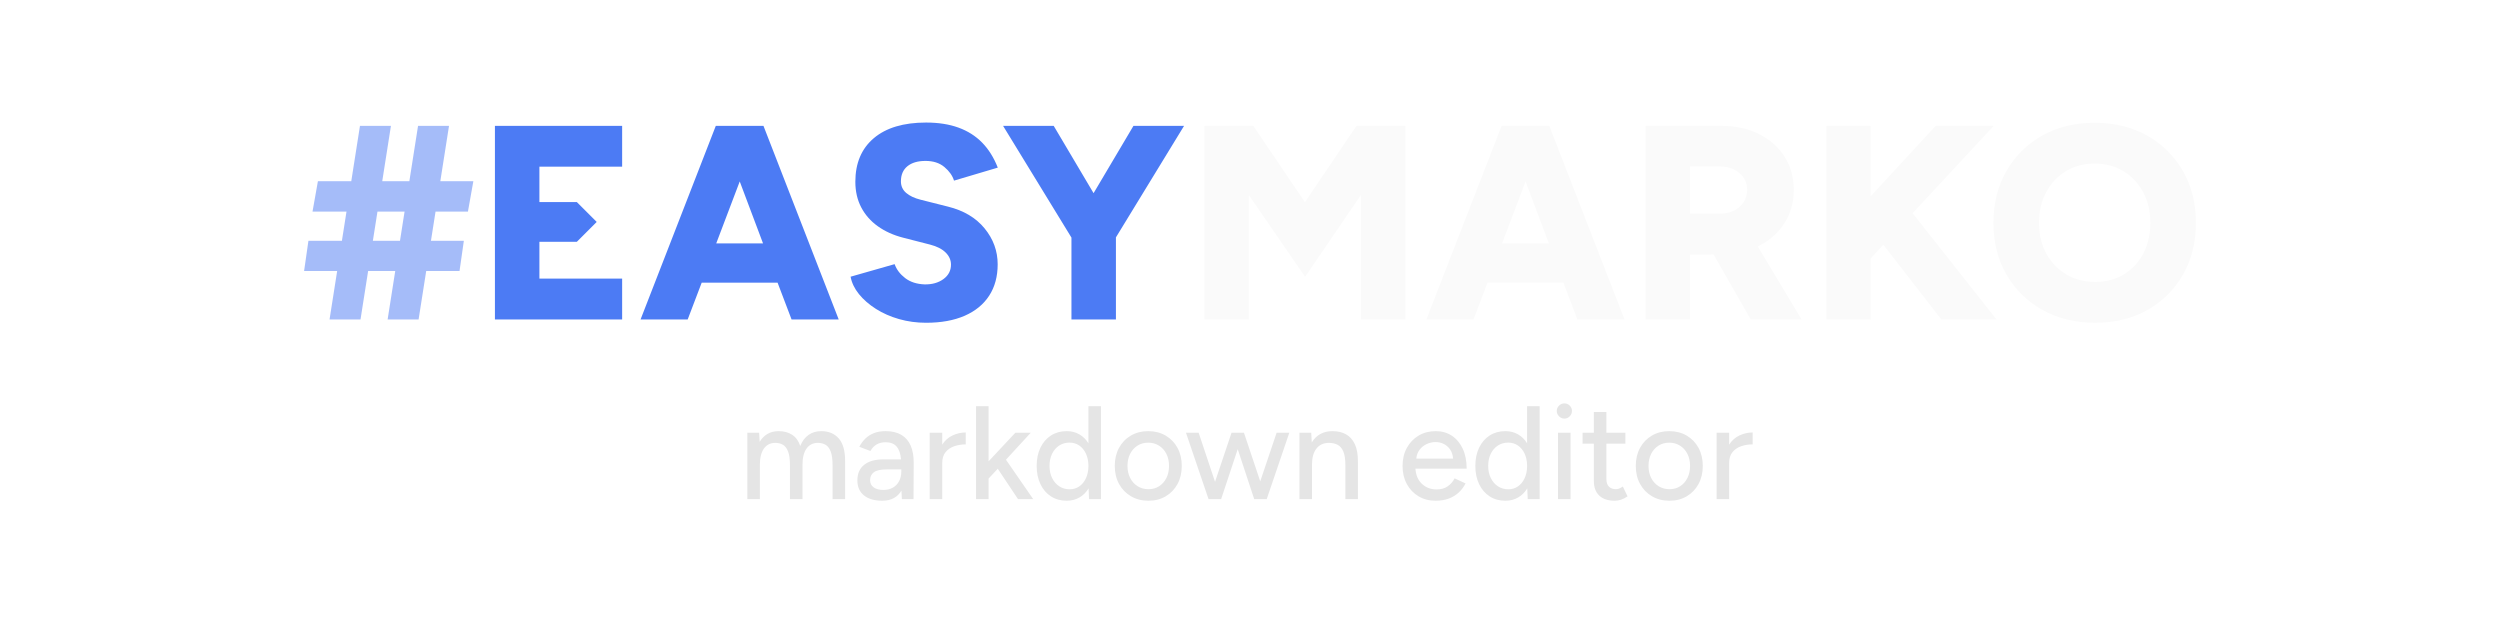
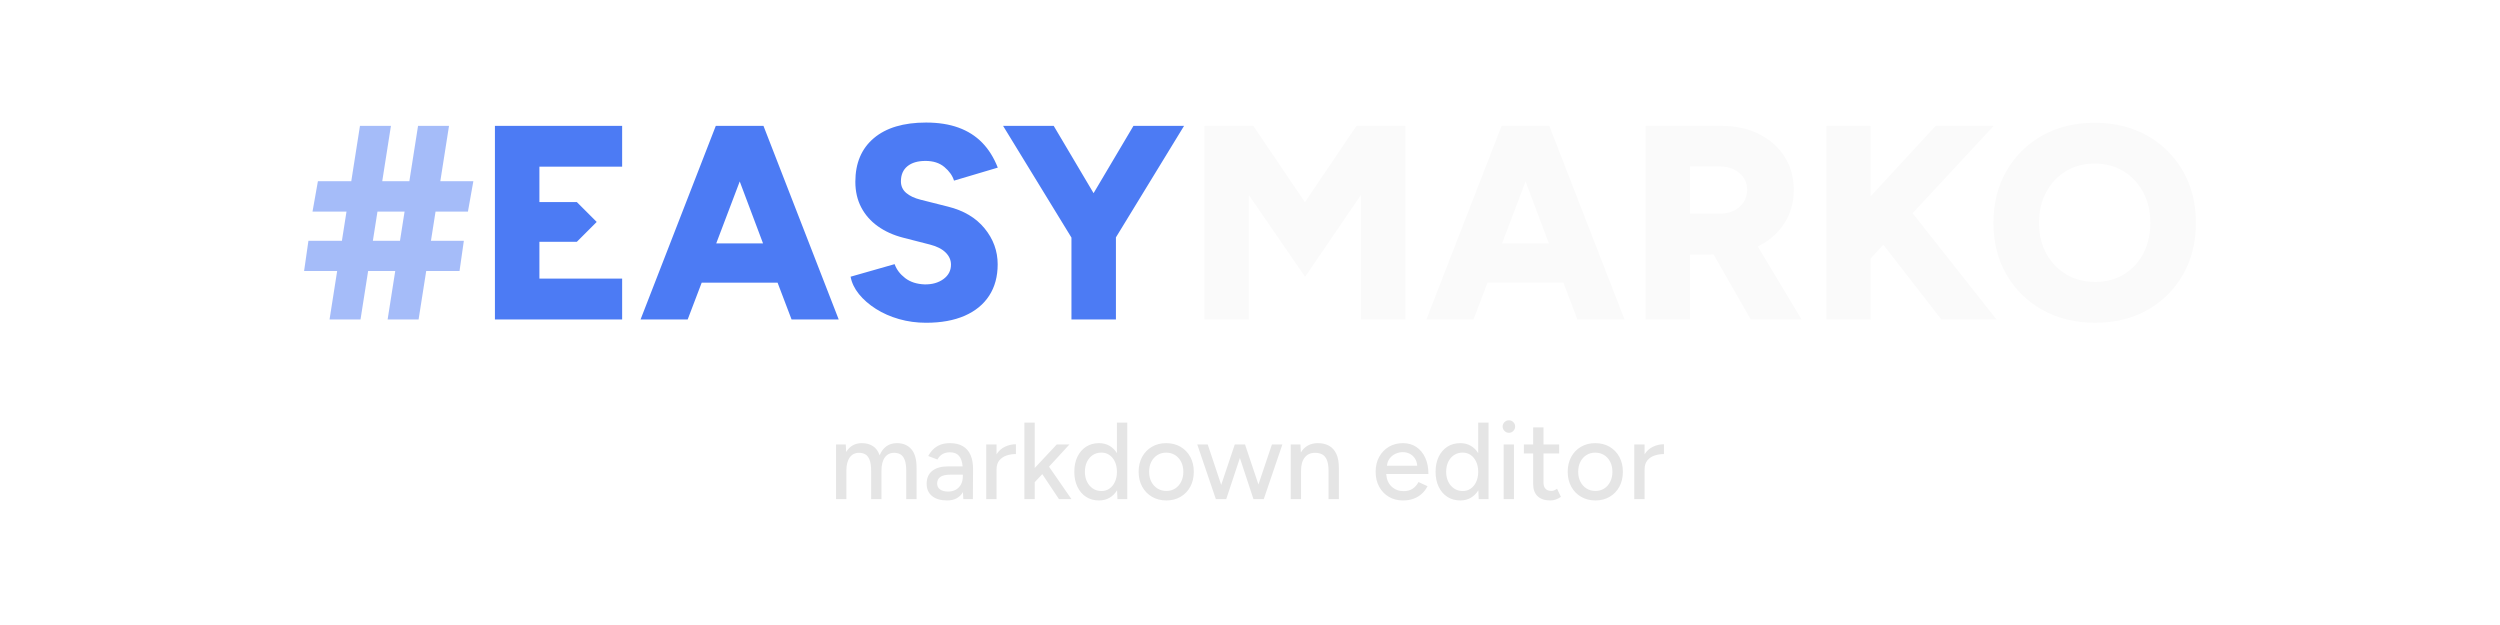
<svg xmlns="http://www.w3.org/2000/svg" viewBox="0 0 1600 400">
  <path fill="#4c7bf4" fill-opacity="0.5" d="M248.08 204.45L267.55 80.55L287.37 80.55L267.9 204.45L248.08 204.45ZM194.62 173.44L197.39 154.11L296.86 154.11L294.1 173.44L194.62 173.44ZM210.91 204.45L230.38 80.55L250.2 80.55L230.73 204.45L210.91 204.45ZM200.01 135.42L203.47 115.95L302.95 115.95L299.48 135.42L200.01 135.42Z" />
  <path fill="#4c7bf4" d="M316.75 204.45L316.75 80.55L398.17 80.55L398.17 106.68L345.22 106.68L345.22 129.33L369.18 129.33L381.89 142.04L369.18 154.75L345.22 154.75L345.22 178.32L398.17 178.32L398.17 204.45ZM409.96 204.45L458.11 80.55L488.62 80.55L536.77 204.45L506.6 204.45L497.65 180.91L449.08 180.91L440.12 204.45L409.96 204.45ZM458.39 155.77L488.34 155.77L473.43 116.13L458.39 155.77ZM592.66 206.57Q583.64 206.57 575.4 204.22Q567.17 201.87 560.59 197.69Q554.01 193.51 549.74 188.24Q545.47 182.96 544.38 177.09L572.55 169.05Q574.43 174.25 579.32 177.99Q584.2 181.72 591.71 182.01Q598.93 182.15 603.78 178.63Q608.63 175.1 608.63 169.37Q608.63 164.98 605.19 161.6Q601.76 158.22 595.28 156.55L577.9 152.09Q568.63 149.69 561.78 144.78Q554.93 139.88 551.17 132.69Q547.42 125.51 547.42 116.34Q547.42 98.43 559.24 88.43Q571.07 78.43 592.7 78.43Q604.49 78.43 613.41 81.67Q622.33 84.9 628.58 91.29Q634.82 97.68 638.58 107.28L610.57 115.6Q609.09 110.82 604.43 106.91Q599.78 102.99 592.34 102.99Q584.91 102.99 580.75 106.39Q576.59 109.79 576.59 116.06Q576.59 120.55 579.92 123.44Q583.25 126.32 589.16 127.81L606.68 132.23Q621.76 135.95 630.13 146.16Q638.51 156.38 638.51 169.19Q638.51 180.84 633.09 189.21Q627.67 197.58 617.41 202.08Q607.14 206.57 592.66 206.57ZM685.73 204.45L685.73 152.06L641.97 80.55L674.37 80.55L699.89 123.63L725.41 80.55L757.8 80.55L714.19 151.92L714.19 204.45L685.73 204.45Z" />
  <path fill="#fafafa" d="M770.83 204.45L770.83 80.55L802.12 80.55L835.15 129.4L868.15 80.55L899.44 80.55L899.44 204.45L870.98 204.45L870.98 124.8L835.26 177.16L799.29 124.87L799.29 204.45L770.83 204.45ZM912.89 204.45L961.03 80.55L991.55 80.55L1039.69 204.45L1009.53 204.45L1000.58 180.91L952.01 180.91L943.05 204.45L912.89 204.45ZM961.32 155.77L991.27 155.77L976.36 116.13L961.32 155.77ZM1053.15 204.45L1053.15 80.55L1101.82 80.55Q1115.34 80.55 1125.79 85.81Q1136.23 91.06 1142.12 100.29Q1148.02 109.51 1148.02 121.58Q1148.02 133.79 1141.75 143.24Q1135.49 152.7 1124.97 157.72L1152.97 204.45L1120.48 204.45L1096.69 162.85Q1095.59 162.89 1094.49 162.89Q1093.4 162.89 1092.3 162.89L1081.61 162.89L1081.61 204.45L1053.15 204.45ZM1081.61 136.73L1101.01 136.73Q1105.96 136.73 1109.8 134.78Q1113.64 132.84 1115.91 129.38Q1118.18 125.93 1118.18 121.58Q1118.18 114.99 1113.24 110.76Q1108.3 106.53 1100.4 106.53L1081.61 106.53L1081.61 136.73ZM1168.9 204.45L1168.9 80.55L1197.22 80.55L1197.22 125.61L1238.82 80.55L1275.99 80.55L1224.06 136.45L1277.76 204.45L1242.46 204.45L1205.33 156.62L1197.22 165.4L1197.22 204.45L1168.9 204.45ZM1340.91 206.57Q1321.89 206.57 1307.19 198.36Q1292.48 190.15 1284.15 175.73Q1275.81 161.31 1275.81 142.66Q1275.81 123.84 1284.13 109.42Q1292.45 94.99 1307.02 86.78Q1321.58 78.57 1340.59 78.57Q1359.59 78.57 1374.18 86.8Q1388.77 95.03 1397.07 109.45Q1405.38 123.88 1405.38 142.64Q1405.38 161.29 1397.14 175.72Q1388.91 190.15 1374.4 198.36Q1359.88 206.57 1340.91 206.57ZM1340.95 180.45Q1351.34 180.45 1359.29 175.6Q1367.25 170.75 1371.73 162.23Q1376.21 153.71 1376.21 142.63Q1376.21 131.56 1371.62 123Q1367.04 114.44 1359.04 109.57Q1351.05 104.69 1340.57 104.69Q1330.22 104.69 1322.18 109.56Q1314.14 114.42 1309.56 122.97Q1304.98 131.52 1304.98 142.62Q1304.98 153.72 1309.62 162.24Q1314.26 170.75 1322.34 175.6Q1330.43 180.45 1340.95 180.45Z" />
-   <path fill="#e5e5e5" d="M478.3 319.45L478.3 276.95L485.84 276.95L486.19 282.8Q488.17 279.44 491.24 277.68Q494.3 275.93 498.3 275.93Q503.38 275.93 506.97 278.26Q510.55 280.58 512.16 285.4Q514.02 280.81 517.44 278.37Q520.86 275.93 525.57 275.93Q532.78 275.93 536.86 280.67Q540.93 285.4 540.87 295.14L540.87 319.45L532.84 319.45L532.84 297.69Q532.84 291.95 531.62 288.89Q530.41 285.83 528.34 284.65Q526.28 283.47 523.57 283.44Q518.83 283.39 516.21 287.04Q513.6 290.69 513.6 297.39L513.6 319.45L505.57 319.45L505.57 297.69Q505.57 291.95 504.35 288.89Q503.13 285.83 501.07 284.65Q499.01 283.47 496.3 283.44Q491.56 283.39 488.94 287.04Q486.32 290.69 486.32 297.39L486.32 319.45L478.3 319.45ZM564.69 320.47Q557.13 320.47 552.92 317.05Q548.72 313.63 548.72 307.46Q548.72 300.93 553.09 297.47Q557.46 294 565.3 294L576.66 294Q576.2 288.58 573.84 285.81Q571.49 283.04 566.8 283.04Q563.51 283.04 561.1 284.41Q558.69 285.78 557.07 288.64L549.96 285.95Q551.46 283.05 553.73 280.79Q556.01 278.53 559.24 277.23Q562.47 275.93 566.8 275.93Q572.86 275.93 576.87 278.31Q580.87 280.68 582.84 285.21Q584.81 289.74 584.77 296.3L584.65 319.45L577.21 319.45L576.91 313.99Q575.12 317.1 572.03 318.78Q568.94 320.47 564.69 320.47ZM565.41 313.56Q568.84 313.56 571.43 312.09Q574.01 310.61 575.42 307.95Q576.83 305.29 576.83 301.75L576.83 300.42L567.53 300.42Q561.69 300.42 559.28 302.23Q556.86 304.03 556.86 307.3Q556.86 310.24 559.12 311.9Q561.37 313.56 565.41 313.56ZM595.01 319.45L595.01 276.95L603.03 276.95L603.03 284.58Q605.57 280.58 609.64 278.68Q613.7 276.78 618.07 276.78L618.07 284.4Q614.26 284.4 610.82 285.55Q607.38 286.7 605.2 289.32Q603.03 291.95 603.03 296.36L603.03 319.45L595.01 319.45ZM624.67 319.45L624.67 259.95L632.69 259.95L632.69 295.25L649.83 276.95L659.68 276.95L643.81 294.22L661.26 319.45L651.54 319.45L638.57 299.99L632.69 306.29L632.69 319.45L624.67 319.45ZM682.68 320.47Q676.95 320.47 672.62 317.68Q668.3 314.9 665.88 309.85Q663.47 304.81 663.47 298.2Q663.47 291.51 665.88 286.51Q668.3 281.5 672.62 278.72Q676.95 275.93 682.68 275.93Q687.21 275.93 690.78 277.99Q694.36 280.04 696.59 283.71L696.59 259.95L704.61 259.95L704.61 319.45L696.99 319.45L696.69 312.57Q694.45 316.28 690.85 318.38Q687.25 320.47 682.68 320.47ZM684.57 313.15Q688.05 313.15 690.73 311.3Q693.41 309.45 694.96 306.15Q696.52 302.85 696.59 298.65L696.59 297.81Q696.52 293.55 694.96 290.26Q693.41 286.97 690.72 285.12Q688.02 283.27 684.49 283.27Q680.75 283.27 677.85 285.17Q674.95 287.07 673.32 290.45Q671.69 293.82 671.69 298.2Q671.69 302.58 673.36 305.95Q675.04 309.33 677.94 311.24Q680.84 313.15 684.57 313.15ZM735.02 320.47Q728.71 320.47 723.84 317.62Q718.97 314.77 716.21 309.76Q713.45 304.75 713.45 298.2Q713.45 291.65 716.17 286.64Q718.88 281.63 723.75 278.78Q728.62 275.93 734.84 275.93Q741.15 275.93 746.02 278.78Q750.89 281.63 753.61 286.64Q756.33 291.65 756.33 298.2Q756.33 304.75 753.61 309.76Q750.89 314.77 746.07 317.62Q741.25 320.47 735.02 320.47ZM735.02 313.09Q738.9 313.09 741.85 311.18Q744.8 309.28 746.49 305.93Q748.18 302.59 748.18 298.2Q748.18 293.81 746.49 290.47Q744.8 287.12 741.77 285.22Q738.74 283.31 734.85 283.31Q730.96 283.31 727.97 285.22Q724.98 287.12 723.29 290.46Q721.59 293.81 721.59 298.19Q721.59 302.58 723.32 305.92Q725.04 309.27 728.08 311.18Q731.11 313.09 735.02 313.09ZM773.47 319.45L759.02 276.95L767.14 276.95L777.62 308.38L788.18 276.95L796.13 276.95L806.55 308.06L817.04 276.95L825.16 276.95L810.69 319.45L802.7 319.45L792.14 287.45L781.52 319.45L773.47 319.45ZM831.65 319.45L831.65 276.95L839.18 276.95L839.54 283.17Q841.64 279.65 844.98 277.79Q848.31 275.93 852.73 275.93Q857.74 275.93 861.41 277.95Q865.08 279.97 867.1 284.28Q869.12 288.59 869.06 295.56L869.06 319.45L861.04 319.45L861.04 297.69Q861.04 291.95 859.7 288.89Q858.36 285.83 856.02 284.65Q853.69 283.47 850.68 283.44Q845.45 283.39 842.56 287.04Q839.67 290.69 839.67 297.39L839.67 319.45L831.65 319.45ZM918.84 320.47Q912.64 320.47 907.86 317.62Q903.08 314.77 900.36 309.76Q897.64 304.75 897.64 298.2Q897.64 291.65 900.38 286.64Q903.12 281.63 907.91 278.78Q912.71 275.93 918.9 275.93Q924.73 275.93 929.18 278.86Q933.63 281.79 936.15 287.18Q938.66 292.57 938.66 299.93L905.87 299.93Q906.29 306.18 910.08 309.71Q913.86 313.24 919.41 313.24Q923.64 313.24 926.5 311.26Q929.35 309.28 930.94 306.15L937.95 309.39Q936.26 312.74 933.54 315.25Q930.83 317.75 927.14 319.11Q923.45 320.47 918.84 320.47ZM906.42 293.51L929.97 293.51Q929.71 290.12 928.14 287.77Q926.56 285.43 924.11 284.17Q921.67 282.92 918.74 282.92Q915.89 282.92 913.16 284.15Q910.43 285.39 908.6 287.76Q906.76 290.13 906.42 293.51ZM963.43 320.47Q957.7 320.47 953.38 317.68Q949.05 314.9 946.64 309.85Q944.22 304.81 944.22 298.2Q944.22 291.51 946.64 286.51Q949.05 281.5 953.38 278.72Q957.7 275.93 963.43 275.93Q967.96 275.93 971.54 277.99Q975.11 280.04 977.34 283.71L977.34 259.95L985.37 259.95L985.37 319.45L977.75 319.45L977.44 312.57Q975.21 316.28 971.61 318.38Q968.01 320.47 963.43 320.47ZM965.33 313.15Q968.8 313.15 971.48 311.3Q974.16 309.45 975.72 306.15Q977.27 302.85 977.34 298.65L977.34 297.81Q977.27 293.55 975.72 290.26Q974.16 286.97 971.47 285.12Q968.78 283.27 965.24 283.27Q961.51 283.27 958.61 285.17Q955.71 287.07 954.07 290.45Q952.44 293.82 952.44 298.2Q952.44 302.58 954.12 305.95Q955.79 309.33 958.69 311.24Q961.59 313.15 965.33 313.15ZM997.12 319.45L997.12 276.95L1005.14 276.95L1005.14 319.45L997.12 319.45ZM1001.19 267.9Q999.24 267.9 997.79 266.44Q996.33 264.98 996.33 263.04Q996.33 261.01 997.79 259.59Q999.24 258.17 1001.19 258.17Q1003.22 258.17 1004.64 259.59Q1006.05 261.01 1006.05 263.04Q1006.05 264.98 1004.64 266.44Q1003.22 267.9 1001.19 267.9ZM1033.44 320.47Q1026.99 320.47 1023.53 317.18Q1020.07 313.9 1020.07 307.84L1020.07 283.94L1012.84 283.94L1012.84 276.95L1020.07 276.95L1020.07 263.69L1028.09 263.69L1028.09 276.95L1040.24 276.95L1040.24 283.94L1028.09 283.94L1028.09 306.64Q1028.09 309.75 1029.68 311.41Q1031.27 313.07 1034.22 313.07Q1035.14 313.07 1036.13 312.73Q1037.12 312.4 1038.63 311.37L1041.63 317.69Q1039.43 319.14 1037.44 319.81Q1035.44 320.47 1033.44 320.47ZM1068.47 320.47Q1062.16 320.47 1057.29 317.62Q1052.43 314.77 1049.66 309.76Q1046.9 304.75 1046.9 298.2Q1046.9 291.65 1049.62 286.64Q1052.34 281.63 1057.2 278.78Q1062.07 275.93 1068.3 275.93Q1074.61 275.93 1079.48 278.78Q1084.34 281.63 1087.06 286.64Q1089.78 291.65 1089.78 298.2Q1089.78 304.75 1087.06 309.76Q1084.35 314.77 1079.52 317.62Q1074.7 320.47 1068.47 320.47ZM1068.47 313.09Q1072.36 313.09 1075.31 311.18Q1078.26 309.28 1079.95 305.93Q1081.64 302.59 1081.64 298.2Q1081.64 293.81 1079.94 290.47Q1078.25 287.12 1075.22 285.22Q1072.2 283.31 1068.31 283.31Q1064.42 283.31 1061.43 285.22Q1058.44 287.12 1056.74 290.46Q1055.05 293.81 1055.05 298.19Q1055.05 302.58 1056.77 305.92Q1058.49 309.27 1061.53 311.18Q1064.57 313.09 1068.47 313.09ZM1098.63 319.45L1098.63 276.95L1106.65 276.95L1106.65 284.58Q1109.19 280.58 1113.26 278.68Q1117.33 276.78 1121.7 276.78L1121.7 284.4Q1117.89 284.4 1114.44 285.55Q1111 286.7 1108.83 289.32Q1106.65 291.95 1106.65 296.36L1106.65 319.45L1098.63 319.45Z" />
+   <path fill="#e5e5e5" d="M535.07 319.45L535.07 284.45L541.28 284.45L541.57 289.27Q543.2 286.5 545.72 285.05Q548.25 283.61 551.54 283.61Q555.73 283.61 558.68 285.52Q561.63 287.44 562.96 291.41Q564.49 287.63 567.3 285.62Q570.12 283.61 574 283.61Q579.94 283.61 583.29 287.51Q586.65 291.41 586.6 299.43L586.6 319.45L579.99 319.45L579.99 301.53Q579.99 296.8 578.99 294.29Q577.98 291.77 576.28 290.79Q574.58 289.82 572.35 289.8Q568.45 289.76 566.29 292.76Q564.14 295.76 564.14 301.28L564.14 319.45L557.53 319.45L557.53 301.53Q557.53 296.8 556.53 294.29Q555.52 291.77 553.82 290.79Q552.12 289.82 549.9 289.8Q545.99 289.76 543.83 292.76Q541.68 295.76 541.68 301.28L541.68 319.45L535.07 319.45ZM606.22 320.29Q599.99 320.29 596.53 317.47Q593.06 314.65 593.06 309.58Q593.06 304.2 596.66 301.35Q600.26 298.49 606.72 298.49L616.08 298.49Q615.7 294.03 613.75 291.75Q611.81 289.47 607.96 289.47Q605.24 289.47 603.26 290.59Q601.27 291.72 599.94 294.08L594.08 291.86Q595.32 289.48 597.19 287.62Q599.06 285.76 601.72 284.68Q604.39 283.61 607.96 283.61Q612.95 283.61 616.24 285.57Q619.54 287.52 621.16 291.25Q622.79 294.98 622.75 300.39L622.65 319.45L616.53 319.45L616.28 314.95Q614.8 317.51 612.26 318.9Q609.72 320.29 606.22 320.29ZM606.81 314.6Q609.63 314.6 611.76 313.39Q613.89 312.17 615.05 309.98Q616.21 307.79 616.21 304.87L616.21 303.78L608.55 303.78Q603.75 303.78 601.76 305.27Q599.77 306.76 599.77 309.45Q599.77 311.86 601.63 313.23Q603.48 314.6 606.81 314.6ZM631.18 319.45L631.18 284.45L637.79 284.45L637.79 290.73Q639.88 287.44 643.23 285.88Q646.58 284.31 650.18 284.31L650.18 290.59Q647.04 290.59 644.2 291.53Q641.37 292.48 639.58 294.64Q637.79 296.8 637.79 300.43L637.79 319.45L631.18 319.45ZM655.61 319.45L655.61 270.45L662.22 270.45L662.22 299.52L676.33 284.45L684.44 284.45L671.37 298.67L685.74 319.45L677.74 319.45L667.06 303.43L662.22 308.61L662.22 319.45L655.61 319.45ZM703.38 320.29Q698.66 320.29 695.1 318Q691.54 315.7 689.55 311.55Q687.56 307.39 687.56 301.95Q687.56 296.44 689.55 292.32Q691.54 288.2 695.1 285.9Q698.66 283.61 703.38 283.61Q707.11 283.61 710.05 285.3Q713 287 714.84 290.02L714.84 270.45L721.45 270.45L721.45 319.45L715.17 319.45L714.92 313.78Q713.08 316.84 710.11 318.57Q707.15 320.29 703.38 320.29ZM704.94 314.26Q707.8 314.26 710.01 312.74Q712.22 311.21 713.5 308.5Q714.78 305.78 714.84 302.32L714.84 301.63Q714.78 298.12 713.5 295.41Q712.22 292.71 710 291.18Q707.78 289.66 704.87 289.66Q701.8 289.66 699.41 291.22Q697.02 292.79 695.67 295.56Q694.33 298.34 694.33 301.95Q694.33 305.56 695.71 308.34Q697.09 311.11 699.48 312.69Q701.87 314.26 704.94 314.26ZM746.49 320.29Q741.29 320.29 737.28 317.94Q733.27 315.6 731 311.47Q728.72 307.34 728.72 301.95Q728.72 296.56 730.96 292.43Q733.2 288.3 737.21 285.95Q741.21 283.61 746.34 283.61Q751.54 283.61 755.55 285.95Q759.55 288.3 761.79 292.43Q764.03 296.56 764.03 301.95Q764.03 307.34 761.8 311.47Q759.56 315.6 755.59 317.94Q751.61 320.29 746.49 320.29ZM746.48 314.21Q749.68 314.21 752.11 312.64Q754.54 311.07 755.93 308.32Q757.33 305.56 757.33 301.95Q757.33 298.34 755.93 295.58Q754.54 292.83 752.05 291.26Q749.55 289.69 746.35 289.69Q743.15 289.69 740.68 291.26Q738.22 292.83 736.82 295.58Q735.43 298.33 735.43 301.95Q735.43 305.56 736.85 308.31Q738.27 311.06 740.77 312.64Q743.27 314.21 746.48 314.21ZM778.15 319.45L766.25 284.45L772.94 284.45L781.57 310.33L790.26 284.45L796.81 284.45L805.4 310.07L814.03 284.45L820.72 284.45L808.8 319.45L802.22 319.45L793.53 293.1L784.78 319.45L778.15 319.45ZM826.06 319.45L826.06 284.45L832.27 284.45L832.56 289.57Q834.29 286.67 837.04 285.14Q839.79 283.61 843.43 283.61Q847.55 283.61 850.57 285.28Q853.6 286.94 855.26 290.49Q856.93 294.04 856.88 299.78L856.88 319.45L850.27 319.45L850.27 301.53Q850.27 296.8 849.16 294.29Q848.06 291.77 846.14 290.79Q844.21 289.82 841.73 289.8Q837.43 289.76 835.05 292.76Q832.67 295.76 832.67 301.28L832.67 319.45L826.06 319.45ZM897.87 320.29Q892.76 320.29 888.82 317.94Q884.89 315.6 882.65 311.47Q880.41 307.34 880.41 301.95Q880.41 296.56 882.66 292.43Q884.92 288.3 888.87 285.95Q892.82 283.61 897.92 283.61Q902.72 283.61 906.39 286.02Q910.05 288.44 912.12 292.88Q914.19 297.31 914.19 303.38L887.18 303.38Q887.53 308.52 890.65 311.43Q893.77 314.33 898.33 314.33Q901.83 314.33 904.18 312.71Q906.53 311.08 907.83 308.5L913.61 311.17Q912.21 313.93 909.98 315.99Q907.74 318.05 904.7 319.17Q901.67 320.29 897.87 320.29ZM887.64 298.09L907.03 298.09Q906.82 295.3 905.52 293.36Q904.22 291.43 902.21 290.4Q900.2 289.37 897.78 289.37Q895.44 289.37 893.19 290.38Q890.95 291.4 889.43 293.35Q887.92 295.3 887.64 298.09ZM934.59 320.29Q929.87 320.29 926.31 318Q922.75 315.7 920.76 311.55Q918.77 307.39 918.77 301.95Q918.77 296.44 920.76 292.32Q922.75 288.2 926.31 285.9Q929.87 283.61 934.59 283.61Q938.32 283.61 941.26 285.3Q944.21 287 946.05 290.02L946.05 270.45L952.66 270.45L952.66 319.45L946.38 319.45L946.13 313.78Q944.29 316.84 941.32 318.57Q938.36 320.29 934.59 320.29ZM936.15 314.26Q939.01 314.26 941.22 312.74Q943.43 311.21 944.71 308.5Q945.99 305.78 946.05 302.32L946.05 301.63Q945.99 298.12 944.71 295.41Q943.43 292.71 941.21 291.18Q938.99 289.66 936.08 289.66Q933.01 289.66 930.62 291.22Q928.23 292.79 926.88 295.56Q925.54 298.34 925.54 301.95Q925.54 305.56 926.92 308.34Q928.3 311.11 930.69 312.69Q933.08 314.26 936.15 314.26ZM962.33 319.45L962.33 284.45L968.94 284.45L968.94 319.45L962.33 319.45ZM965.69 277Q964.08 277 962.88 275.79Q961.68 274.59 961.68 272.99Q961.68 271.32 962.88 270.15Q964.08 268.99 965.69 268.99Q967.36 268.99 968.52 270.15Q969.69 271.32 969.69 272.99Q969.69 274.59 968.52 275.79Q967.36 277 965.69 277ZM992.24 320.29Q986.93 320.29 984.08 317.58Q981.23 314.88 981.23 309.89L981.23 290.21L975.28 290.21L975.28 284.45L981.23 284.45L981.23 273.53L987.84 273.53L987.84 284.45L997.85 284.45L997.85 290.21L987.84 290.21L987.84 308.9Q987.84 311.46 989.15 312.83Q990.46 314.19 992.89 314.19Q993.65 314.19 994.46 313.92Q995.28 313.64 996.51 312.79L998.99 318Q997.18 319.2 995.54 319.74Q993.89 320.29 992.24 320.29ZM1021.1 320.29Q1015.9 320.29 1011.89 317.94Q1007.88 315.6 1005.61 311.47Q1003.33 307.34 1003.33 301.95Q1003.33 296.56 1005.57 292.43Q1007.81 288.3 1011.82 285.95Q1015.82 283.61 1020.95 283.61Q1026.15 283.61 1030.16 285.95Q1034.16 288.3 1036.4 292.43Q1038.64 296.56 1038.64 301.95Q1038.64 307.34 1036.41 311.47Q1034.17 315.6 1030.2 317.94Q1026.22 320.29 1021.1 320.29ZM1021.09 314.21Q1024.29 314.21 1026.72 312.64Q1029.15 311.07 1030.54 308.32Q1031.94 305.56 1031.94 301.95Q1031.94 298.34 1030.54 295.58Q1029.15 292.83 1026.66 291.26Q1024.16 289.69 1020.96 289.69Q1017.76 289.69 1015.29 291.26Q1012.83 292.83 1011.43 295.58Q1010.04 298.33 1010.04 301.95Q1010.04 305.56 1011.46 308.31Q1012.88 311.06 1015.38 312.64Q1017.88 314.21 1021.09 314.21ZM1045.93 319.45L1045.93 284.45L1052.54 284.45L1052.54 290.73Q1054.63 287.44 1057.98 285.88Q1061.33 284.31 1064.93 284.31L1064.93 290.59Q1061.79 290.59 1058.95 291.53Q1056.12 292.48 1054.33 294.64Q1052.54 296.8 1052.54 300.43L1052.54 319.45L1045.93 319.45Z" />
</svg>
